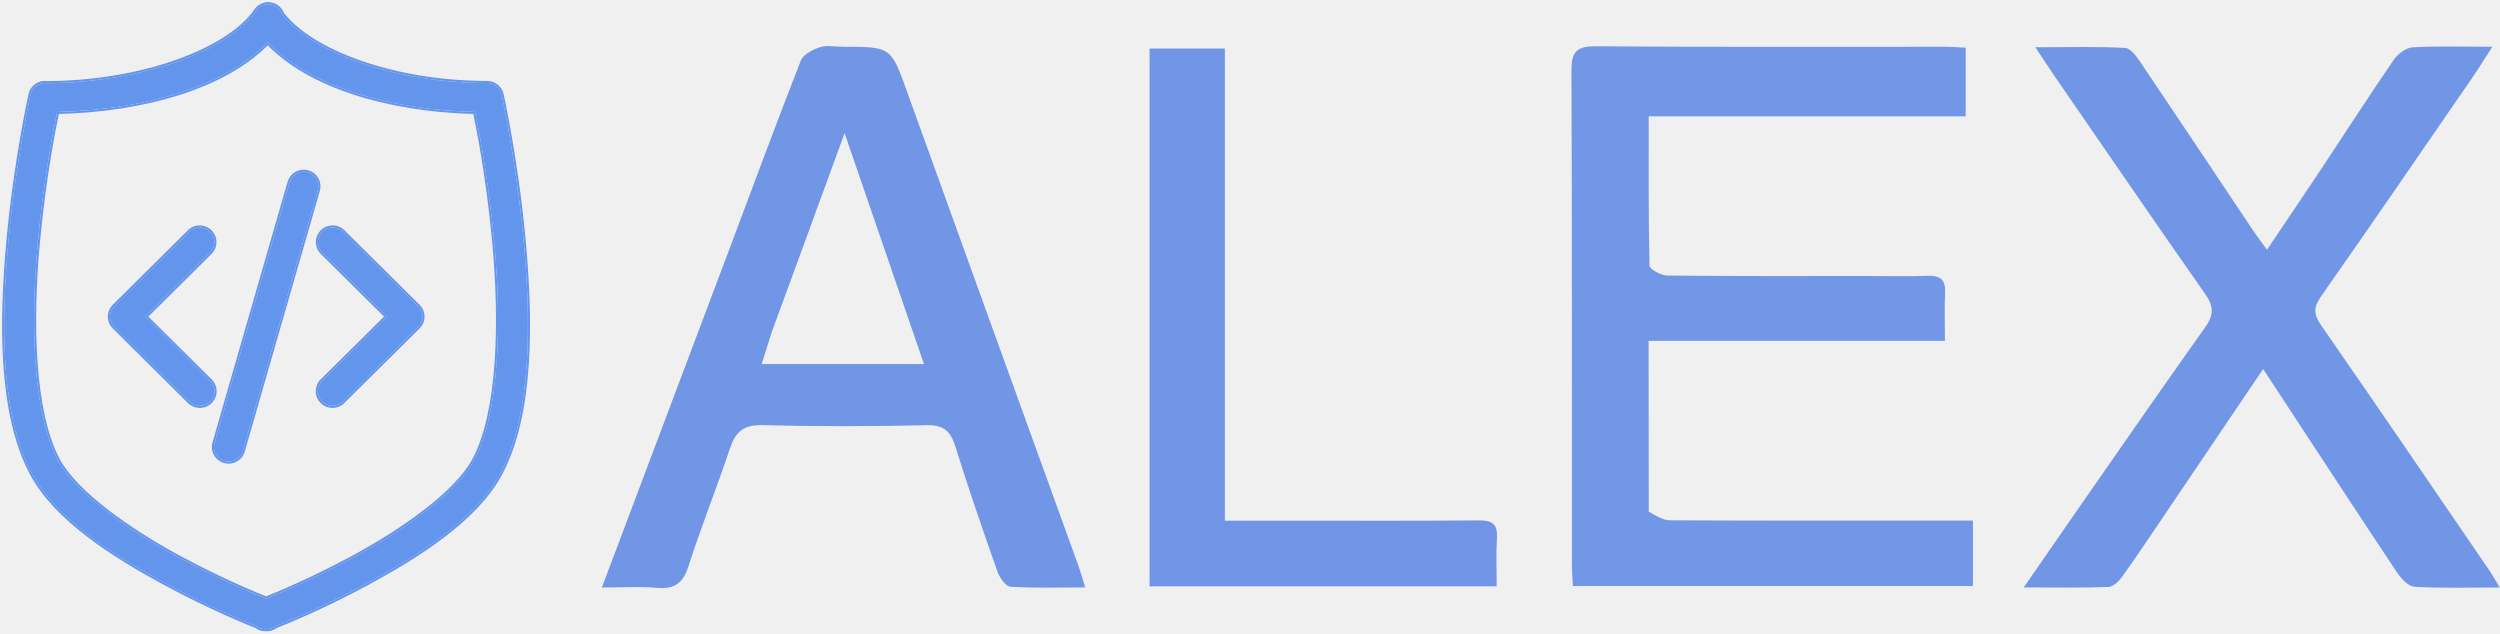
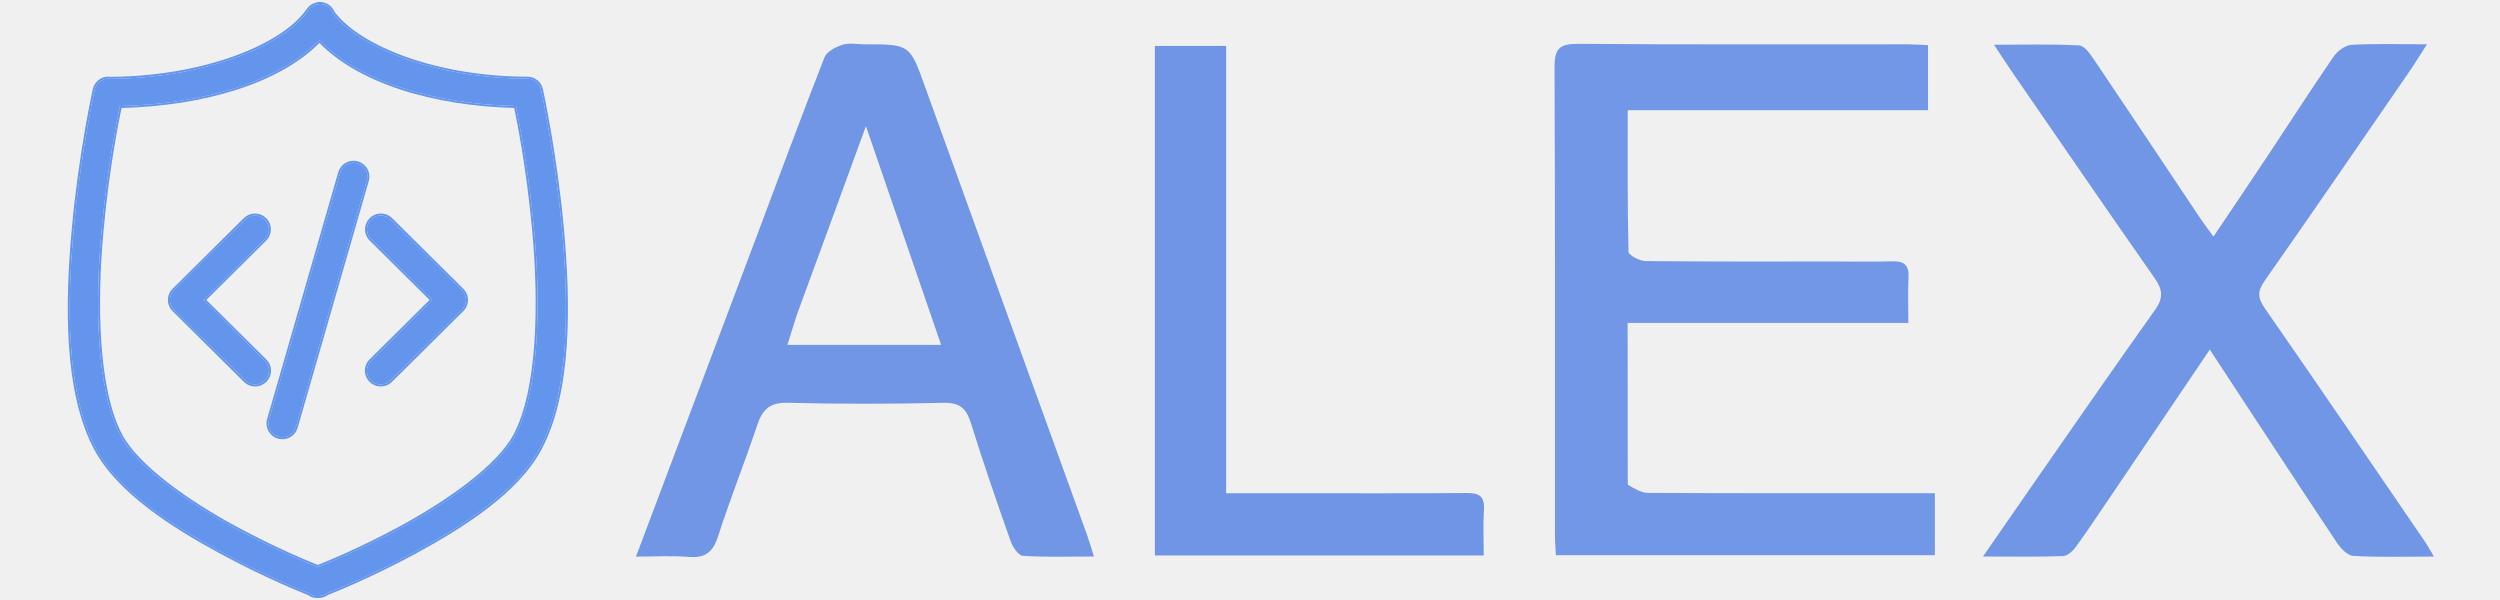
- <svg xmlns="http://www.w3.org/2000/svg" width="600" height="152" viewBox="0 0 600 152" fill="none">
+ <svg xmlns="http://www.w3.org/2000/svg" width="50" height="12" viewBox="0 0 600 152" fill="none">
  <path d="M395.702 122.784C397.445 123.823 399.153 124.862 400.866 124.871C423.197 124.98 445.529 124.943 467.861 124.943C469.639 124.943 471.417 124.943 473.502 124.943C473.502 130.478 473.502 135.389 473.502 140.658C441.61 140.658 409.864 140.658 377.493 140.658C377.413 138.982 377.256 137.229 377.256 135.475C377.242 95.978 377.319 56.481 377.146 16.984C377.126 12.369 378.417 11.073 383.036 11.108C410.866 11.316 438.698 11.208 466.53 11.221C468.162 11.222 469.794 11.354 471.767 11.441C471.767 16.927 471.767 22.135 471.767 27.915C446.465 27.915 421.391 27.915 395.697 27.915C395.697 40.247 395.605 52.019 395.89 63.782C395.911 64.636 398.67 66.118 400.169 66.134C416.333 66.306 432.499 66.242 448.664 66.242C453.331 66.242 458.001 66.356 462.662 66.201C465.611 66.102 466.973 67.07 466.822 70.192C466.646 73.828 466.781 77.48 466.781 81.816C443.059 81.816 419.689 81.816 395.669 81.816C395.669 95.768 395.669 109.037 395.702 122.784Z" fill="#7397E7" />
  <path d="M519.114 124.142C515.724 129.114 512.608 133.839 509.306 138.431C508.527 139.514 507.147 140.832 506 140.874C499.583 141.109 493.154 140.987 485.687 140.987C490.563 133.945 494.866 127.696 499.204 121.471C509.196 107.129 519.13 92.744 529.272 78.509C531.354 75.586 531.296 73.492 529.263 70.589C517.141 53.276 505.195 35.838 493.2 18.435C491.803 16.408 490.473 14.335 488.484 11.335C496.299 11.335 503.185 11.14 510.042 11.504C511.373 11.575 512.842 13.652 513.816 15.095C522.85 28.477 531.785 41.925 540.762 55.345C541.657 56.682 542.645 57.957 544.078 59.935C548.78 52.939 553.127 46.53 557.412 40.078C563.12 31.483 568.699 22.799 574.541 14.295C575.501 12.897 577.477 11.45 579.061 11.359C585.028 11.015 591.026 11.221 598.169 11.221C596.286 14.131 594.887 16.416 593.369 18.62C581.287 36.165 569.246 53.739 557.017 71.18C555.156 73.834 555.291 75.511 557.104 78.122C570.679 97.667 584.066 117.343 597.499 136.986C598.22 138.04 598.83 139.169 599.934 140.995C592.649 140.995 586.061 141.21 579.507 140.832C578.015 140.746 576.259 138.865 575.272 137.38C564.68 121.448 554.217 105.43 543.15 88.567C535.008 100.622 527.165 112.234 519.114 124.142Z" fill="#7296E6" />
  <path d="M174.731 60.635C180.601 45.007 186.253 29.71 192.201 14.528C192.776 13.059 195.051 11.9 196.778 11.337C198.435 10.797 200.406 11.221 202.239 11.221C213.924 11.221 213.818 11.259 217.687 21.997C231.334 59.876 245.062 97.725 258.748 135.589C259.295 137.104 259.726 138.662 260.457 140.982C254 140.982 248.219 141.187 242.477 140.808C241.338 140.733 239.882 138.584 239.362 137.112C235.876 127.227 232.452 117.314 229.338 107.307C228.187 103.607 226.628 101.953 222.427 102.048C209.268 102.347 196.092 102.381 182.936 102.037C178.362 101.917 176.487 103.725 175.154 107.713C171.99 117.179 168.27 126.463 165.208 135.96C163.896 140.03 161.826 141.447 157.671 141.083C153.584 140.725 149.442 141.005 144.448 141.005C154.686 113.834 164.641 87.416 174.731 60.635ZM185.199 79.755C184.423 82.219 183.647 84.684 182.802 87.371C196.07 87.371 208.719 87.371 221.75 87.371C215.442 69.022 209.306 51.168 202.703 31.959C196.641 48.556 191.077 63.791 185.199 79.755Z" fill="#7196E6" />
  <path d="M275.9 100C275.9 70.351 275.9 41.202 275.9 11.64C281.95 11.64 287.655 11.64 293.964 11.64C293.964 49.341 293.964 86.896 293.964 124.953C299.337 124.953 304.128 124.953 308.918 124.953C324.251 124.954 339.584 125.024 354.915 124.897C358.108 124.871 359.471 125.772 359.264 129.127C359.032 132.894 359.211 136.686 359.211 140.724C331.317 140.724 304.047 140.724 275.9 140.724C275.9 127.316 275.9 113.908 275.9 100Z" fill="#7095E6" />
  <mask id="path-5-outside-1_162_90" maskUnits="userSpaceOnUse" x="0" y="0" width="128" height="152" fill="black">
    <rect fill="white" width="128" height="152" />
    <path fill-rule="evenodd" clip-rule="evenodd" d="M62.673 1.461C63.177 1.186 63.741 1.038 64.315 1.03L64.31 1C65.041 0.991 65.756 1.206 66.358 1.618C66.959 2.029 67.417 2.616 67.668 3.297C74.523 12.341 94.167 19.834 116.529 19.923C116.627 19.919 116.724 19.919 116.822 19.923C117.651 19.898 118.462 20.164 119.114 20.674C119.765 21.185 120.214 21.907 120.382 22.713C120.382 22.713 123.899 38.533 125.661 57.666C127.423 76.8 127.787 99.206 120.052 113.673C114.258 124.51 100.567 133.221 88.329 139.851C77.051 145.961 67.761 149.645 66.232 150.245H66.218C65.549 150.771 64.71 151.038 63.857 150.996C63.017 151.036 62.189 150.777 61.524 150.264C60.055 149.686 50.719 145.975 39.4 139.842C27.161 133.212 13.452 124.501 7.658 113.664C-0.076 99.197 0.287 76.791 2.049 57.657C3.811 38.523 7.329 22.704 7.329 22.704C7.494 21.913 7.93 21.203 8.562 20.694C9.194 20.186 9.983 19.91 10.797 19.913C10.95 19.919 11.103 19.935 11.254 19.961C11.3 19.96 11.346 19.96 11.392 19.961C34.665 19.824 55.006 11.912 61.424 2.604C61.74 2.127 62.169 1.735 62.673 1.461ZM114 26.86C92.939 26.348 74.079 20.52 64.251 10.153C54.29 20.534 35.142 26.359 13.716 26.869C13.008 30.212 10.559 42.129 9.068 58.318C7.351 76.957 7.709 98.839 13.89 110.399C18.13 118.331 30.973 127.324 42.767 133.714C53.444 139.498 62.12 142.971 63.858 143.659C65.595 142.971 74.272 139.498 84.949 133.714C96.743 127.324 109.585 118.331 113.826 110.399C120.007 98.839 120.365 76.957 118.648 58.318C117.156 42.12 114.706 30.195 114 26.86ZM49.907 55.201C49.326 54.81 48.64 54.601 47.938 54.6C47.467 54.599 47 54.692 46.566 54.874C46.131 55.056 45.738 55.322 45.409 55.658L27.412 73.505C27.083 73.831 26.823 74.218 26.645 74.644C26.468 75.07 26.376 75.527 26.376 75.988C26.376 76.449 26.468 76.906 26.645 77.332C26.823 77.758 27.083 78.145 27.412 78.471L45.409 96.314C45.733 96.653 46.123 96.924 46.554 97.111C46.986 97.298 47.451 97.397 47.921 97.403C48.392 97.408 48.859 97.32 49.295 97.142C49.73 96.965 50.126 96.703 50.459 96.372C50.791 96.04 51.053 95.646 51.23 95.212C51.406 94.778 51.494 94.313 51.487 93.845C51.48 93.376 51.379 92.914 51.19 92.486C51 92.057 50.727 91.67 50.385 91.349L34.891 75.988L50.385 60.627C50.889 60.142 51.236 59.518 51.382 58.835C51.528 58.152 51.465 57.441 51.202 56.794C50.94 56.147 50.489 55.592 49.907 55.201ZM79.823 54.596C79.121 54.597 78.436 54.806 77.854 55.197C77.273 55.588 76.822 56.142 76.559 56.79C76.296 57.437 76.234 58.148 76.379 58.831C76.525 59.513 76.872 60.137 77.376 60.623L92.871 75.984L77.376 91.344C77.035 91.666 76.761 92.053 76.572 92.481C76.383 92.91 76.281 93.372 76.275 93.84C76.267 94.309 76.355 94.773 76.531 95.207C76.708 95.641 76.971 96.036 77.303 96.368C77.635 96.699 78.031 96.961 78.467 97.138C78.903 97.315 79.369 97.403 79.84 97.398C80.311 97.393 80.776 97.293 81.207 97.107C81.639 96.92 82.028 96.648 82.353 96.31L100.35 78.466C100.678 78.14 100.938 77.753 101.116 77.327C101.294 76.901 101.385 76.445 101.385 75.984C101.385 75.522 101.294 75.066 101.116 74.64C100.938 74.214 100.678 73.827 100.35 73.501L82.353 55.654C82.024 55.318 81.63 55.052 81.195 54.87C80.761 54.688 80.294 54.595 79.823 54.596ZM70.698 41.986C71.287 41.52 72.011 41.254 72.762 41.227C73.323 41.207 73.88 41.32 74.388 41.557C74.896 41.794 75.339 42.148 75.682 42.59C76.025 43.032 76.256 43.549 76.358 44.098C76.459 44.647 76.427 45.212 76.264 45.746L58.267 108.205C58.143 108.652 57.931 109.069 57.643 109.433C57.356 109.797 56.999 110.101 56.592 110.328C56.186 110.554 55.739 110.697 55.276 110.751C54.814 110.804 54.346 110.766 53.898 110.638C53.451 110.51 53.033 110.296 52.669 110.007C52.306 109.718 52.003 109.36 51.779 108.953C51.556 108.547 51.415 108.101 51.365 107.641C51.316 107.18 51.359 106.714 51.491 106.27L69.488 43.816C69.685 43.093 70.108 42.452 70.698 41.986Z" />
  </mask>
  <path fill-rule="evenodd" clip-rule="evenodd" d="M62.673 1.461C63.177 1.186 63.741 1.038 64.315 1.03L64.31 1C65.041 0.991 65.756 1.206 66.358 1.618C66.959 2.029 67.417 2.616 67.668 3.297C74.523 12.341 94.167 19.834 116.529 19.923C116.627 19.919 116.724 19.919 116.822 19.923C117.651 19.898 118.462 20.164 119.114 20.674C119.765 21.185 120.214 21.907 120.382 22.713C120.382 22.713 123.899 38.533 125.661 57.666C127.423 76.8 127.787 99.206 120.052 113.673C114.258 124.51 100.567 133.221 88.329 139.851C77.051 145.961 67.761 149.645 66.232 150.245H66.218C65.549 150.771 64.71 151.038 63.857 150.996C63.017 151.036 62.189 150.777 61.524 150.264C60.055 149.686 50.719 145.975 39.4 139.842C27.161 133.212 13.452 124.501 7.658 113.664C-0.076 99.197 0.287 76.791 2.049 57.657C3.811 38.523 7.329 22.704 7.329 22.704C7.494 21.913 7.93 21.203 8.562 20.694C9.194 20.186 9.983 19.91 10.797 19.913C10.95 19.919 11.103 19.935 11.254 19.961C11.3 19.96 11.346 19.96 11.392 19.961C34.665 19.824 55.006 11.912 61.424 2.604C61.74 2.127 62.169 1.735 62.673 1.461ZM114 26.86C92.939 26.348 74.079 20.52 64.251 10.153C54.29 20.534 35.142 26.359 13.716 26.869C13.008 30.212 10.559 42.129 9.068 58.318C7.351 76.957 7.709 98.839 13.89 110.399C18.13 118.331 30.973 127.324 42.767 133.714C53.444 139.498 62.12 142.971 63.858 143.659C65.595 142.971 74.272 139.498 84.949 133.714C96.743 127.324 109.585 118.331 113.826 110.399C120.007 98.839 120.365 76.957 118.648 58.318C117.156 42.12 114.706 30.195 114 26.86ZM49.907 55.201C49.326 54.81 48.64 54.601 47.938 54.6C47.467 54.599 47 54.692 46.566 54.874C46.131 55.056 45.738 55.322 45.409 55.658L27.412 73.505C27.083 73.831 26.823 74.218 26.645 74.644C26.468 75.07 26.376 75.527 26.376 75.988C26.376 76.449 26.468 76.906 26.645 77.332C26.823 77.758 27.083 78.145 27.412 78.471L45.409 96.314C45.733 96.653 46.123 96.924 46.554 97.111C46.986 97.298 47.451 97.397 47.921 97.403C48.392 97.408 48.859 97.32 49.295 97.142C49.73 96.965 50.126 96.703 50.459 96.372C50.791 96.04 51.053 95.646 51.23 95.212C51.406 94.778 51.494 94.313 51.487 93.845C51.48 93.376 51.379 92.914 51.19 92.486C51 92.057 50.727 91.67 50.385 91.349L34.891 75.988L50.385 60.627C50.889 60.142 51.236 59.518 51.382 58.835C51.528 58.152 51.465 57.441 51.202 56.794C50.94 56.147 50.489 55.592 49.907 55.201ZM79.823 54.596C79.121 54.597 78.436 54.806 77.854 55.197C77.273 55.588 76.822 56.142 76.559 56.79C76.296 57.437 76.234 58.148 76.379 58.831C76.525 59.513 76.872 60.137 77.376 60.623L92.871 75.984L77.376 91.344C77.035 91.666 76.761 92.053 76.572 92.481C76.383 92.91 76.281 93.372 76.275 93.84C76.267 94.309 76.355 94.773 76.531 95.207C76.708 95.641 76.971 96.036 77.303 96.368C77.635 96.699 78.031 96.961 78.467 97.138C78.903 97.315 79.369 97.403 79.84 97.398C80.311 97.393 80.776 97.293 81.207 97.107C81.639 96.92 82.028 96.648 82.353 96.31L100.35 78.466C100.678 78.14 100.938 77.753 101.116 77.327C101.294 76.901 101.385 76.445 101.385 75.984C101.385 75.522 101.294 75.066 101.116 74.64C100.938 74.214 100.678 73.827 100.35 73.501L82.353 55.654C82.024 55.318 81.63 55.052 81.195 54.87C80.761 54.688 80.294 54.595 79.823 54.596ZM70.698 41.986C71.287 41.52 72.011 41.254 72.762 41.227C73.323 41.207 73.88 41.32 74.388 41.557C74.896 41.794 75.339 42.148 75.682 42.59C76.025 43.032 76.256 43.549 76.358 44.098C76.459 44.647 76.427 45.212 76.264 45.746L58.267 108.205C58.143 108.652 57.931 109.069 57.643 109.433C57.356 109.797 56.999 110.101 56.592 110.328C56.186 110.554 55.739 110.697 55.276 110.751C54.814 110.804 54.346 110.766 53.898 110.638C53.451 110.51 53.033 110.296 52.669 110.007C52.306 109.718 52.003 109.36 51.779 108.953C51.556 108.547 51.415 108.101 51.365 107.641C51.316 107.18 51.359 106.714 51.491 106.27L69.488 43.816C69.685 43.093 70.108 42.452 70.698 41.986Z" fill="#6495ED" />
  <path d="M64.315 1.03L64.323 1.53L64.906 1.521L64.808 0.946L64.315 1.03ZM62.673 1.461L62.912 1.9L62.912 1.9L62.673 1.461ZM64.31 1L64.304 0.5L63.72 0.508L63.817 1.084L64.31 1ZM66.358 1.618L66.64 1.205L66.64 1.205L66.358 1.618ZM67.668 3.297L67.199 3.47L67.225 3.54L67.27 3.599L67.668 3.297ZM116.529 19.923L116.527 20.423L116.538 20.423L116.549 20.422L116.529 19.923ZM116.822 19.923L116.802 20.422L116.82 20.423L116.837 20.422L116.822 19.923ZM119.114 20.674L119.422 20.281L119.422 20.281L119.114 20.674ZM120.382 22.713L119.892 22.816L119.894 22.822L120.382 22.713ZM125.661 57.666L126.159 57.62L126.159 57.62L125.661 57.666ZM120.052 113.673L119.611 113.437L119.611 113.437L120.052 113.673ZM88.329 139.851L88.091 139.411L88.091 139.411L88.329 139.851ZM66.232 150.245V150.745H66.327L66.415 150.711L66.232 150.245ZM66.218 150.245V149.745H66.045L65.909 149.852L66.218 150.245ZM63.857 150.996L63.882 150.496L63.858 150.495L63.833 150.496L63.857 150.996ZM61.524 150.264L61.83 149.868L61.773 149.825L61.707 149.799L61.524 150.264ZM39.4 139.842L39.638 139.402L39.638 139.402L39.4 139.842ZM7.658 113.664L8.099 113.428L8.099 113.428L7.658 113.664ZM2.049 57.657L2.547 57.703L2.547 57.703L2.049 57.657ZM7.329 22.704L7.817 22.813L7.818 22.806L7.329 22.704ZM8.562 20.694L8.875 21.084L8.875 21.084L8.562 20.694ZM10.797 19.913L10.816 19.414L10.808 19.413L10.799 19.413L10.797 19.913ZM11.254 19.961L11.17 20.454L11.216 20.462L11.264 20.461L11.254 19.961ZM11.392 19.961L11.383 20.461L11.395 20.461L11.392 19.961ZM61.424 2.604L61.836 2.888L61.841 2.88L61.424 2.604ZM64.251 10.153L64.614 9.809L64.253 9.428L63.891 9.806L64.251 10.153ZM114 26.86L114.489 26.757L114.407 26.37L114.012 26.36L114 26.86ZM13.716 26.869L13.704 26.369L13.309 26.379L13.227 26.766L13.716 26.869ZM9.068 58.318L8.57 58.272L8.57 58.272L9.068 58.318ZM13.89 110.399L14.331 110.163L14.331 110.163L13.89 110.399ZM42.767 133.714L42.529 134.153L42.529 134.153L42.767 133.714ZM63.858 143.659L63.674 144.124L63.858 144.197L64.042 144.124L63.858 143.659ZM84.949 133.714L85.187 134.153L85.187 134.153L84.949 133.714ZM113.826 110.399L113.385 110.163L113.385 110.163L113.826 110.399ZM118.648 58.318L118.15 58.364L118.15 58.364L118.648 58.318ZM47.938 54.6L47.938 55.1L47.938 55.1L47.938 54.6ZM49.907 55.201L49.628 55.616L49.628 55.616L49.907 55.201ZM46.566 54.874L46.373 54.413L46.373 54.413L46.566 54.874ZM45.409 55.658L45.761 56.013L45.766 56.008L45.409 55.658ZM27.412 73.505L27.059 73.15L27.059 73.15L27.412 73.505ZM26.645 74.644L27.107 74.837L27.107 74.837L26.645 74.644ZM26.645 77.332L26.184 77.524L26.184 77.524L26.645 77.332ZM27.412 78.471L27.059 78.826L27.06 78.826L27.412 78.471ZM45.409 96.314L45.77 95.968L45.761 95.958L45.409 96.314ZM46.554 97.111L46.753 96.652L46.753 96.652L46.554 97.111ZM47.921 97.403L47.916 97.903L47.916 97.903L47.921 97.403ZM49.295 97.142L49.106 96.679L49.106 96.679L49.295 97.142ZM50.459 96.372L50.105 96.018L50.105 96.018L50.459 96.372ZM51.23 95.212L50.767 95.023L50.767 95.023L51.23 95.212ZM51.487 93.845L50.987 93.852L50.987 93.852L51.487 93.845ZM51.19 92.486L50.732 92.688L50.732 92.688L51.19 92.486ZM50.385 91.349L50.033 91.704L50.042 91.713L50.385 91.349ZM34.891 75.988L34.539 75.633L34.181 75.988L34.539 76.343L34.891 75.988ZM50.385 60.627L50.038 60.267L50.033 60.272L50.385 60.627ZM51.202 56.794L51.666 56.606L51.666 56.606L51.202 56.794ZM77.854 55.197L77.575 54.782L77.575 54.782L77.854 55.197ZM79.823 54.596L79.824 55.096L79.824 55.096L79.823 54.596ZM76.559 56.79L76.096 56.602L76.096 56.602L76.559 56.79ZM76.379 58.831L75.89 58.935L75.89 58.935L76.379 58.831ZM77.376 60.623L77.728 60.268L77.723 60.263L77.376 60.623ZM92.871 75.984L93.222 76.339L93.581 75.984L93.222 75.628L92.871 75.984ZM77.376 91.344L77.72 91.708L77.728 91.699L77.376 91.344ZM76.572 92.481L76.114 92.279L76.114 92.279L76.572 92.481ZM76.275 93.84L76.775 93.848L76.775 93.847L76.275 93.84ZM76.531 95.207L76.068 95.396L76.068 95.396L76.531 95.207ZM77.303 96.368L76.949 96.721L76.95 96.722L77.303 96.368ZM78.467 97.138L78.655 96.675L78.654 96.674L78.467 97.138ZM79.84 97.398L79.846 97.898L79.846 97.898L79.84 97.398ZM81.207 97.107L81.406 97.566L81.406 97.566L81.207 97.107ZM82.353 96.31L82 95.954L81.991 95.964L82.353 96.31ZM100.35 78.466L100.702 78.821L100.702 78.821L100.35 78.466ZM101.116 77.327L100.654 77.135L100.654 77.135L101.116 77.327ZM101.116 74.64L100.654 74.832L100.654 74.832L101.116 74.64ZM100.35 73.501L100.702 73.146L100.702 73.146L100.35 73.501ZM82.353 55.654L81.995 56.004L82 56.009L82.353 55.654ZM81.195 54.87L81.002 55.331L81.002 55.331L81.195 54.87ZM72.762 41.227L72.744 40.727L72.744 40.727L72.762 41.227ZM70.698 41.986L71.008 42.378L71.008 42.378L70.698 41.986ZM74.388 41.557L74.176 42.01L74.176 42.01L74.388 41.557ZM76.358 44.098L75.866 44.189L75.866 44.189L76.358 44.098ZM76.264 45.746L75.786 45.601L75.784 45.608L76.264 45.746ZM58.267 108.205L57.787 108.067L57.786 108.071L58.267 108.205ZM57.643 109.433L58.036 109.743L58.036 109.743L57.643 109.433ZM56.592 110.328L56.349 109.891L56.349 109.891L56.592 110.328ZM55.276 110.751L55.333 111.248L55.334 111.248L55.276 110.751ZM53.898 110.638L53.761 111.119L53.761 111.119L53.898 110.638ZM52.669 110.007L52.358 110.398L52.358 110.398L52.669 110.007ZM51.779 108.953L51.342 109.195L51.342 109.195L51.779 108.953ZM51.365 107.641L51.863 107.587L51.863 107.587L51.365 107.641ZM51.491 106.27L51.97 106.413L51.971 106.409L51.491 106.27ZM69.488 43.816L69.968 43.954L69.97 43.947L69.488 43.816ZM64.308 0.53C63.653 0.54 63.009 0.708 62.434 1.021L62.912 1.9C63.345 1.664 63.829 1.537 64.323 1.53L64.308 0.53ZM63.817 1.084L63.822 1.114L64.808 0.946L64.803 0.917L63.817 1.084ZM66.64 1.205C65.953 0.735 65.137 0.489 64.304 0.5L64.317 1.5C64.945 1.492 65.559 1.677 66.075 2.031L66.64 1.205ZM68.137 3.125C67.85 2.345 67.326 1.675 66.64 1.205L66.075 2.031C66.592 2.384 66.984 2.887 67.199 3.47L68.137 3.125ZM116.531 19.423C105.403 19.378 94.957 17.491 86.45 14.496C77.927 11.496 71.409 7.404 68.067 2.995L67.27 3.599C70.782 8.234 77.514 12.411 86.117 15.44C94.736 18.474 105.294 20.378 116.527 20.423L116.531 19.423ZM116.843 19.423C116.731 19.419 116.62 19.419 116.509 19.423L116.549 20.422C116.634 20.419 116.718 20.419 116.802 20.422L116.843 19.423ZM119.422 20.281C118.679 19.698 117.753 19.394 116.807 19.423L116.837 20.422C117.55 20.401 118.246 20.63 118.805 21.068L119.422 20.281ZM120.871 22.611C120.679 21.689 120.165 20.864 119.422 20.281L118.805 21.068C119.364 21.506 119.748 22.125 119.892 22.816L120.871 22.611ZM126.159 57.62C125.276 48.037 123.954 39.285 122.853 32.929C122.303 29.751 121.807 27.172 121.449 25.386C121.27 24.493 121.126 23.799 121.026 23.327C120.976 23.091 120.937 22.911 120.91 22.79C120.897 22.729 120.887 22.683 120.88 22.652C120.877 22.637 120.874 22.625 120.873 22.617C120.872 22.613 120.871 22.61 120.871 22.608C120.87 22.607 120.87 22.606 120.87 22.606C120.87 22.606 120.87 22.605 120.87 22.605C120.87 22.605 120.87 22.605 120.382 22.713C119.894 22.822 119.894 22.822 119.894 22.822C119.894 22.822 119.894 22.822 119.894 22.823C119.894 22.823 119.894 22.824 119.894 22.825C119.895 22.826 119.895 22.829 119.896 22.833C119.898 22.84 119.9 22.852 119.904 22.867C119.91 22.897 119.92 22.942 119.933 23.002C119.959 23.122 119.998 23.3 120.047 23.534C120.147 24.003 120.29 24.693 120.469 25.582C120.825 27.361 121.319 29.932 121.868 33.1C122.966 39.438 124.284 48.162 125.163 57.712L126.159 57.62ZM120.493 113.909C124.409 106.585 126.259 97.286 126.917 87.453C127.575 77.614 127.041 67.199 126.159 57.62L125.163 57.712C126.043 67.267 126.572 77.623 125.919 87.386C125.265 97.156 123.431 106.294 119.611 113.437L120.493 113.909ZM88.567 140.291C94.696 136.971 101.204 133.121 106.912 128.736C112.615 124.355 117.549 119.416 120.493 113.909L119.611 113.437C116.762 118.767 111.953 123.603 106.303 127.943C100.656 132.281 94.201 136.101 88.091 139.411L88.567 140.291ZM66.415 150.711C67.954 150.106 77.264 146.414 88.567 140.291L88.091 139.411C76.838 145.508 67.569 149.183 66.049 149.78L66.415 150.711ZM66.218 150.745H66.232V149.745H66.218V150.745ZM63.833 151.495C64.805 151.543 65.763 151.238 66.527 150.639L65.909 149.852C65.335 150.303 64.614 150.533 63.882 150.496L63.833 151.495ZM61.219 150.66C61.978 151.245 62.922 151.541 63.881 151.495L63.833 150.496C63.111 150.531 62.4 150.308 61.83 149.868L61.219 150.66ZM39.161 140.281C50.506 146.428 59.862 150.147 61.341 150.729L61.707 149.799C60.248 149.224 50.932 145.521 39.638 139.402L39.161 140.281ZM7.217 113.899C10.162 119.407 15.1 124.346 20.808 128.727C26.52 133.112 33.033 136.961 39.161 140.281L39.638 139.402C33.528 136.092 27.067 132.271 21.417 127.934C15.762 123.593 10.948 118.758 8.099 113.428L7.217 113.899ZM1.551 57.611C0.669 67.19 0.135 77.604 0.794 87.444C1.451 97.277 3.302 106.576 7.217 113.899L8.099 113.428C4.28 106.284 2.445 97.147 1.791 87.377C1.138 77.613 1.667 67.258 2.547 57.703L1.551 57.611ZM7.329 22.704C6.841 22.596 6.841 22.596 6.841 22.596C6.841 22.596 6.841 22.596 6.841 22.596C6.84 22.597 6.84 22.598 6.84 22.599C6.84 22.601 6.839 22.604 6.838 22.608C6.836 22.616 6.834 22.627 6.83 22.643C6.824 22.674 6.813 22.72 6.8 22.78C6.774 22.901 6.735 23.082 6.685 23.317C6.585 23.789 6.44 24.483 6.261 25.376C5.903 27.162 5.408 29.742 4.857 32.92C3.756 39.275 2.434 48.027 1.551 57.611L2.547 57.703C3.427 48.153 4.744 39.428 5.842 33.091C6.391 29.922 6.885 27.351 7.242 25.573C7.42 24.684 7.564 23.993 7.663 23.525C7.713 23.291 7.751 23.112 7.777 22.992C7.79 22.933 7.8 22.887 7.807 22.857C7.81 22.842 7.813 22.831 7.814 22.823C7.815 22.82 7.816 22.817 7.816 22.815C7.817 22.814 7.817 22.814 7.817 22.813C7.817 22.813 7.817 22.813 7.817 22.813C7.817 22.813 7.817 22.813 7.329 22.704ZM8.248 20.305C7.526 20.886 7.028 21.697 6.839 22.602L7.818 22.806C7.96 22.129 8.333 21.52 8.875 21.084L8.248 20.305ZM10.799 19.413C9.871 19.409 8.97 19.724 8.248 20.305L8.875 21.084C9.417 20.647 10.095 20.41 10.794 20.413L10.799 19.413ZM11.338 19.468C11.166 19.439 10.992 19.421 10.816 19.414L10.777 20.413C10.909 20.418 11.04 20.432 11.17 20.454L11.338 19.468ZM11.401 19.461C11.349 19.46 11.297 19.46 11.245 19.461L11.264 20.461C11.303 20.46 11.343 20.46 11.383 20.461L11.401 19.461ZM61.012 2.32C57.891 6.847 51.319 11.106 42.56 14.251C33.82 17.39 22.973 19.393 11.389 19.461L11.395 20.461C23.084 20.392 34.044 18.371 42.898 15.192C51.732 12.02 58.539 7.669 61.836 2.888L61.012 2.32ZM62.434 1.021C61.859 1.335 61.369 1.783 61.008 2.327L61.841 2.88C62.112 2.472 62.48 2.135 62.912 1.9L62.434 1.021ZM63.888 10.497C73.852 21.006 92.876 26.847 113.988 27.36L114.012 26.36C93.003 25.85 74.307 20.033 64.614 9.809L63.888 10.497ZM13.728 27.369C35.203 26.858 54.515 21.021 64.612 10.499L63.891 9.806C54.066 20.046 35.081 25.86 13.704 26.369L13.728 27.369ZM9.566 58.364C11.054 42.201 13.5 30.305 14.205 26.973L13.227 26.766C12.517 30.119 10.063 42.056 8.57 58.272L9.566 58.364ZM14.331 110.163C11.291 104.478 9.662 96.203 9.016 86.978C8.371 77.767 8.709 67.665 9.566 58.364L8.57 58.272C7.71 67.61 7.369 77.768 8.019 87.048C8.667 96.314 10.308 104.76 13.449 110.635L14.331 110.163ZM43.005 133.274C37.125 130.088 30.99 126.257 25.802 122.239C20.602 118.212 16.4 114.034 14.331 110.163L13.449 110.635C15.62 114.696 19.96 118.98 25.19 123.03C30.431 127.089 36.615 130.949 42.529 134.153L43.005 133.274ZM64.042 143.195C62.314 142.51 53.658 139.045 43.005 133.274L42.529 134.153C53.23 139.951 61.927 143.433 63.674 144.124L64.042 143.195ZM84.711 133.274C74.058 139.045 65.402 142.51 63.674 143.195L64.042 144.124C65.789 143.433 74.486 139.951 85.187 134.153L84.711 133.274ZM113.385 110.163C111.316 114.034 107.114 118.212 101.914 122.239C96.725 126.257 90.591 130.088 84.71 133.274L85.187 134.153C91.101 130.949 97.284 127.089 102.526 123.03C107.756 118.98 112.095 114.696 114.267 110.635L113.385 110.163ZM118.15 58.364C119.007 67.665 119.345 77.767 118.7 86.978C118.054 96.203 116.425 104.478 113.385 110.163L114.267 110.635C117.408 104.76 119.048 96.314 119.697 87.048C120.347 77.768 120.006 67.61 119.146 58.272L118.15 58.364ZM113.511 26.964C114.214 30.288 116.661 42.193 118.15 58.364L119.146 58.272C117.652 42.048 115.197 30.101 114.489 26.757L113.511 26.964ZM47.938 55.1C48.541 55.101 49.129 55.281 49.628 55.616L50.186 54.786C49.522 54.34 48.74 54.101 47.939 54.1L47.938 55.1ZM46.759 55.335C47.132 55.179 47.533 55.099 47.938 55.1L47.939 54.1C47.402 54.099 46.869 54.205 46.373 54.413L46.759 55.335ZM45.766 56.008C46.048 55.72 46.386 55.492 46.759 55.335L46.373 54.413C45.877 54.62 45.428 54.925 45.052 55.308L45.766 56.008ZM27.764 73.86L45.761 56.013L45.057 55.303L27.059 73.15L27.764 73.86ZM27.107 74.837C27.259 74.472 27.482 74.14 27.764 73.86L27.059 73.15C26.684 73.523 26.387 73.965 26.184 74.452L27.107 74.837ZM26.876 75.988C26.876 75.593 26.955 75.201 27.107 74.837L26.184 74.452C25.981 74.938 25.876 75.461 25.876 75.988H26.876ZM27.107 77.139C26.954 76.774 26.876 76.383 26.876 75.988H25.876C25.876 76.515 25.981 77.037 26.184 77.524L27.107 77.139ZM27.764 78.115C27.482 77.836 27.259 77.505 27.107 77.139L26.184 77.524C26.387 78.011 26.684 78.454 27.059 78.826L27.764 78.115ZM45.761 95.958L27.764 78.115L27.06 78.826L45.057 96.668L45.761 95.958ZM46.753 96.652C46.383 96.492 46.048 96.259 45.77 95.968L45.047 96.659C45.418 97.047 45.863 97.356 46.356 97.57L46.753 96.652ZM47.927 96.903C47.523 96.898 47.124 96.813 46.753 96.652L46.355 97.569C46.848 97.783 47.379 97.896 47.916 97.903L47.927 96.903ZM49.106 96.679C48.733 96.831 48.332 96.907 47.927 96.903L47.916 97.903C48.452 97.909 48.985 97.808 49.483 97.606L49.106 96.679ZM50.105 96.018C49.82 96.302 49.481 96.527 49.106 96.679L49.483 97.606C49.98 97.403 50.432 97.104 50.812 96.726L50.105 96.018ZM50.767 95.023C50.615 95.395 50.39 95.733 50.105 96.018L50.812 96.726C51.191 96.347 51.491 95.896 51.693 95.4L50.767 95.023ZM50.987 93.852C50.993 94.253 50.918 94.651 50.767 95.023L51.693 95.4C51.895 94.904 51.995 94.372 51.987 93.838L50.987 93.852ZM50.732 92.688C50.894 93.055 50.981 93.451 50.987 93.852L51.987 93.838C51.979 93.302 51.863 92.773 51.647 92.284L50.732 92.688ZM50.042 91.713C50.335 91.988 50.57 92.32 50.732 92.688L51.647 92.284C51.431 91.794 51.118 91.352 50.727 90.984L50.042 91.713ZM34.539 76.343L50.033 91.704L50.737 90.993L35.243 75.633L34.539 76.343ZM50.033 60.272L34.539 75.633L35.243 76.343L50.737 60.982L50.033 60.272ZM50.893 58.73C50.768 59.315 50.471 59.85 50.038 60.267L50.731 60.987C51.307 60.433 51.704 59.72 51.871 58.939L50.893 58.73ZM50.739 56.982C50.964 57.537 51.018 58.145 50.893 58.73L51.871 58.939C52.037 58.158 51.966 57.346 51.666 56.606L50.739 56.982ZM49.628 55.616C50.127 55.952 50.514 56.427 50.739 56.982L51.666 56.606C51.365 55.866 50.85 55.233 50.186 54.786L49.628 55.616ZM78.133 55.612C78.632 55.277 79.221 55.097 79.824 55.096L79.822 54.096C79.021 54.097 78.239 54.336 77.575 54.782L78.133 55.612ZM77.022 56.978C77.248 56.423 77.635 55.947 78.133 55.612L77.575 54.782C76.912 55.228 76.396 55.862 76.096 56.602L77.022 56.978ZM76.868 58.726C76.744 58.141 76.797 57.533 77.022 56.978L76.096 56.602C75.796 57.342 75.724 58.154 75.89 58.935L76.868 58.726ZM77.723 60.263C77.291 59.846 76.993 59.311 76.868 58.726L75.89 58.935C76.057 59.715 76.454 60.428 77.029 60.983L77.723 60.263ZM93.222 75.628L77.728 60.268L77.024 60.978L92.518 76.339L93.222 75.628ZM77.728 91.699L93.222 76.339L92.518 75.628L77.024 90.989L77.728 91.699ZM77.029 92.683C77.191 92.316 77.426 91.984 77.719 91.708L77.033 90.98C76.644 91.348 76.331 91.789 76.114 92.279L77.029 92.683ZM76.775 93.847C76.78 93.446 76.867 93.051 77.029 92.683L76.114 92.279C75.898 92.769 75.782 93.297 75.775 93.833L76.775 93.847ZM76.995 95.019C76.843 94.647 76.768 94.249 76.775 93.848L75.775 93.833C75.766 94.368 75.866 94.9 76.068 95.396L76.995 95.019ZM77.656 96.014C77.371 95.729 77.146 95.391 76.995 95.019L76.068 95.396C76.27 95.892 76.57 96.343 76.949 96.721L77.656 96.014ZM78.654 96.674C78.28 96.523 77.941 96.298 77.656 96.014L76.95 96.722C77.329 97.1 77.781 97.4 78.279 97.601L78.654 96.674ZM79.835 96.898C79.43 96.903 79.029 96.827 78.655 96.675L78.278 97.601C78.776 97.804 79.309 97.904 79.846 97.898L79.835 96.898ZM81.009 96.648C80.638 96.808 80.239 96.893 79.835 96.898L79.846 97.898C80.383 97.892 80.913 97.779 81.406 97.566L81.009 96.648ZM81.991 95.964C81.713 96.254 81.379 96.487 81.008 96.648L81.406 97.566C81.898 97.352 82.343 97.042 82.714 96.655L81.991 95.964ZM99.998 78.111L82 95.954L82.704 96.665L100.702 78.821L99.998 78.111ZM100.654 77.135C100.502 77.5 100.279 77.832 99.998 78.111L100.702 78.821C101.077 78.449 101.375 78.007 101.577 77.519L100.654 77.135ZM100.885 75.984C100.885 76.379 100.807 76.77 100.654 77.135L101.577 77.52C101.781 77.033 101.885 76.511 101.885 75.984H100.885ZM100.654 74.832C100.807 75.197 100.885 75.588 100.885 75.984H101.885C101.885 75.456 101.781 74.934 101.577 74.447L100.654 74.832ZM99.998 73.856C100.279 74.135 100.502 74.467 100.654 74.832L101.577 74.448C101.375 73.96 101.077 73.518 100.702 73.146L99.998 73.856ZM82 56.009L99.998 73.856L100.702 73.146L82.704 55.299L82 56.009ZM81.002 55.331C81.376 55.487 81.713 55.716 81.995 56.004L82.71 55.304C82.334 54.92 81.884 54.616 81.388 54.409L81.002 55.331ZM79.824 55.096C80.229 55.095 80.63 55.175 81.002 55.331L81.388 54.409C80.893 54.201 80.36 54.095 79.822 54.096L79.824 55.096ZM72.744 40.727C71.886 40.758 71.06 41.062 70.388 41.594L71.008 42.378C71.513 41.979 72.135 41.75 72.78 41.727L72.744 40.727ZM74.6 41.104C74.02 40.833 73.384 40.704 72.744 40.727L72.78 41.727C73.262 41.709 73.741 41.806 74.176 42.01L74.6 41.104ZM76.077 42.284C75.686 41.779 75.179 41.375 74.599 41.104L74.176 42.01C74.612 42.214 74.993 42.518 75.287 42.897L76.077 42.284ZM76.849 44.008C76.734 43.38 76.469 42.789 76.077 42.284L75.287 42.897C75.581 43.276 75.779 43.719 75.866 44.189L76.849 44.008ZM76.743 45.892C76.929 45.281 76.965 44.635 76.849 44.008L75.866 44.189C75.953 44.659 75.925 45.143 75.786 45.601L76.743 45.892ZM58.748 108.344L76.745 45.885L75.784 45.608L57.787 108.067L58.748 108.344ZM58.036 109.743C58.364 109.326 58.607 108.85 58.749 108.339L57.786 108.071C57.679 108.453 57.497 108.811 57.251 109.123L58.036 109.743ZM56.836 110.764C57.3 110.506 57.707 110.159 58.036 109.743L57.251 109.123C57.004 109.435 56.698 109.697 56.349 109.891L56.836 110.764ZM55.334 111.248C55.861 111.187 56.372 111.023 56.836 110.764L56.349 109.891C56.001 110.085 55.617 110.208 55.219 110.254L55.334 111.248ZM53.761 111.119C54.272 111.264 54.806 111.308 55.333 111.248L55.22 110.254C54.822 110.3 54.42 110.267 54.035 110.157L53.761 111.119ZM52.358 110.398C52.774 110.728 53.25 110.973 53.761 111.119L54.035 110.157C53.651 110.047 53.292 109.863 52.981 109.615L52.358 110.398ZM51.342 109.195C51.597 109.659 51.943 110.068 52.358 110.398L52.981 109.615C52.669 109.367 52.409 109.06 52.218 108.712L51.342 109.195ZM50.868 107.694C50.925 108.221 51.086 108.731 51.342 109.195L52.218 108.712C52.026 108.364 51.905 107.982 51.863 107.587L50.868 107.694ZM51.012 106.128C50.861 106.635 50.812 107.168 50.868 107.694L51.863 107.587C51.82 107.193 51.857 106.794 51.97 106.413L51.012 106.128ZM69.007 43.677L51.011 106.132L51.971 106.409L69.968 43.954L69.007 43.677ZM70.388 41.594C69.715 42.126 69.231 42.858 69.005 43.684L69.97 43.947C70.139 43.328 70.502 42.778 71.008 42.378L70.388 41.594Z" fill="#6495ED" mask="url(#path-5-outside-1_162_90)" />
</svg>
